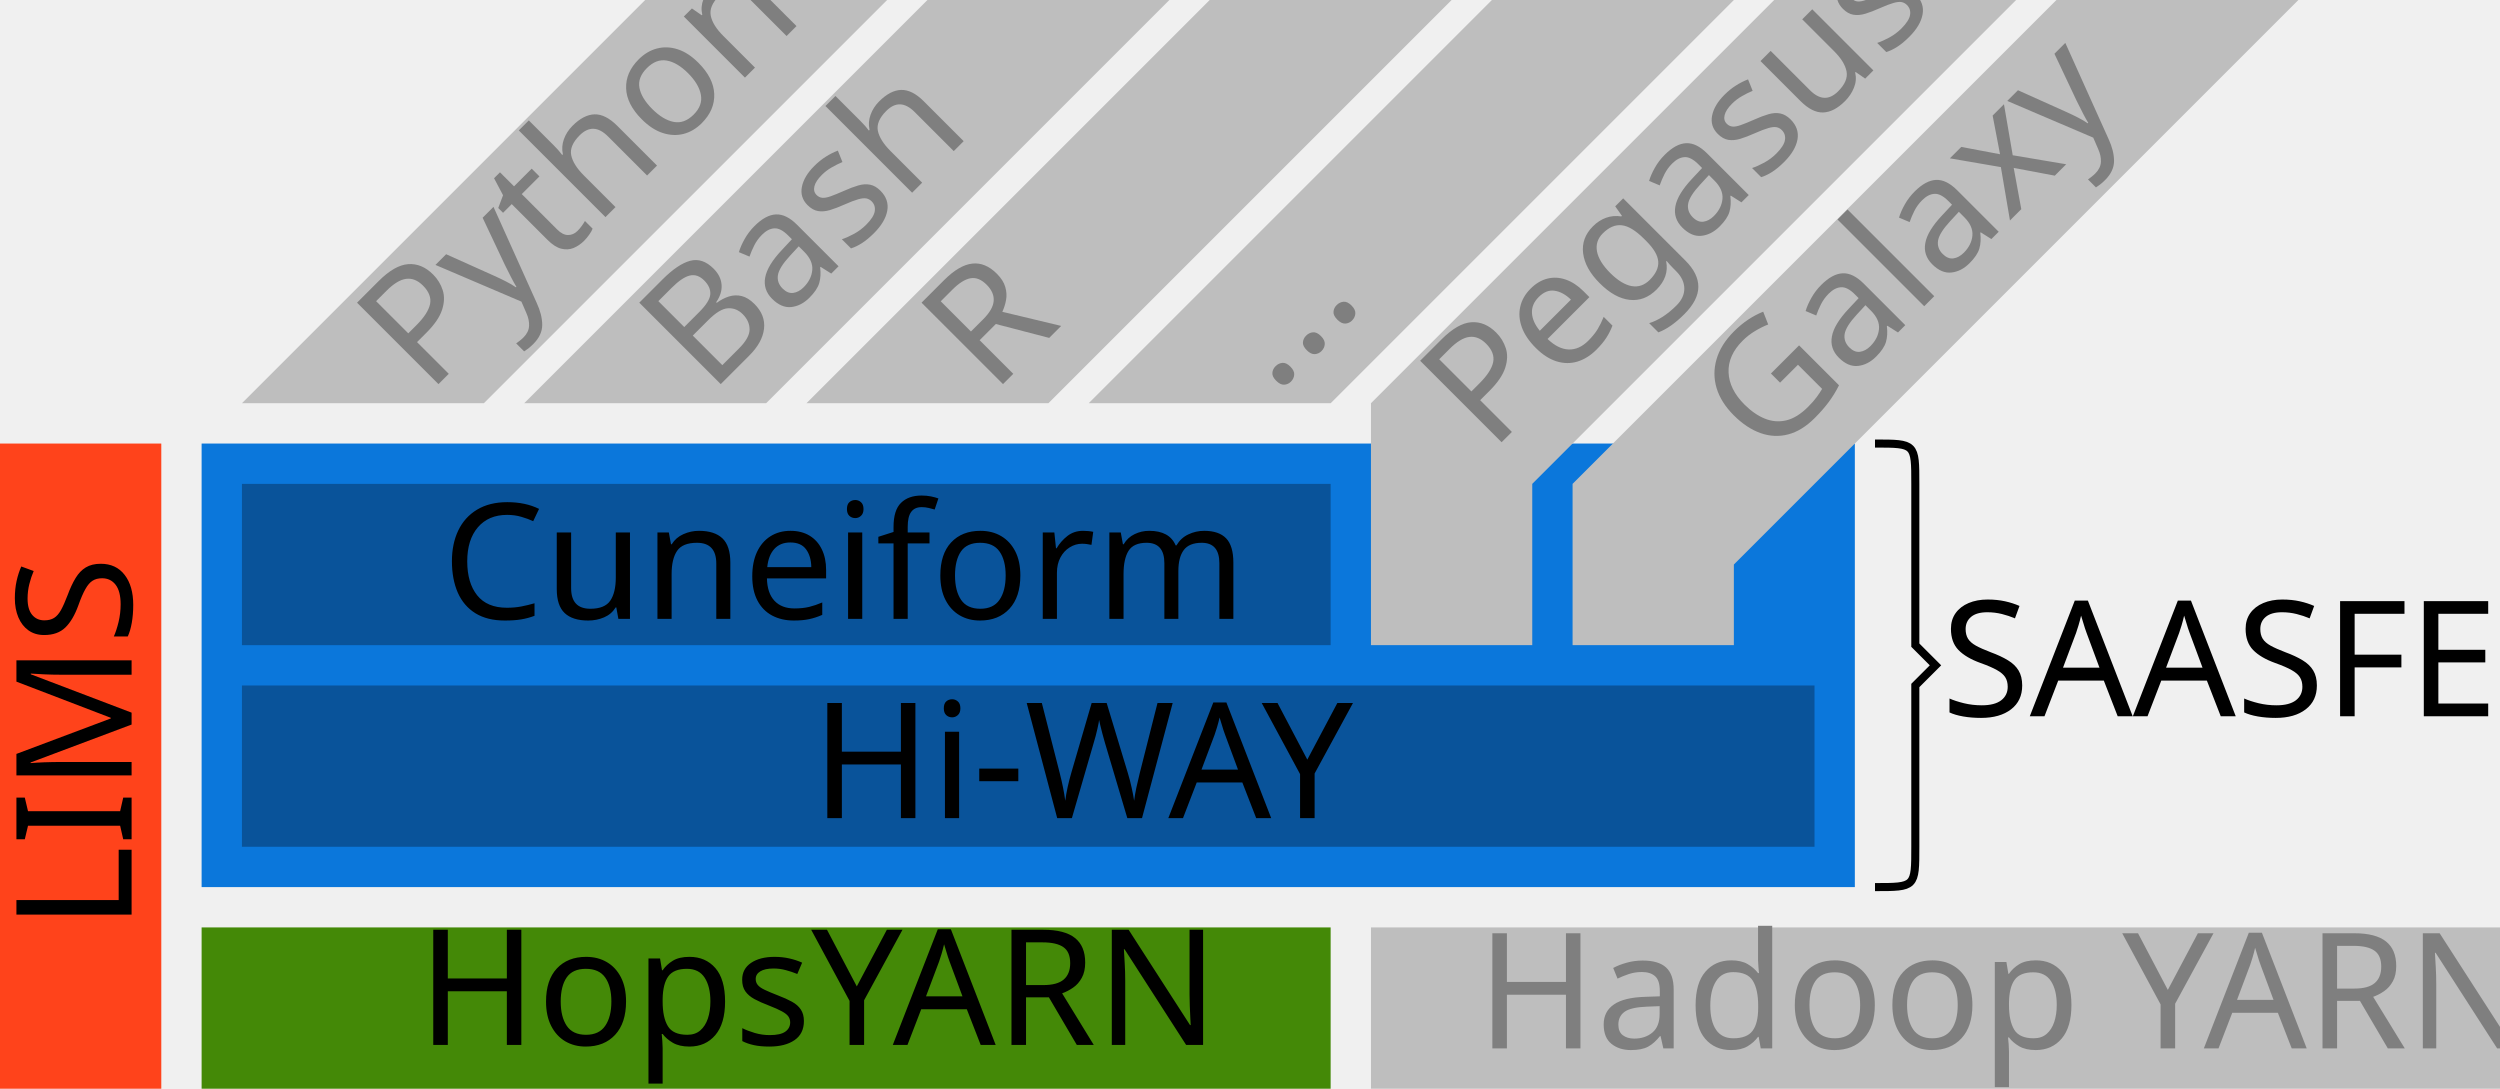
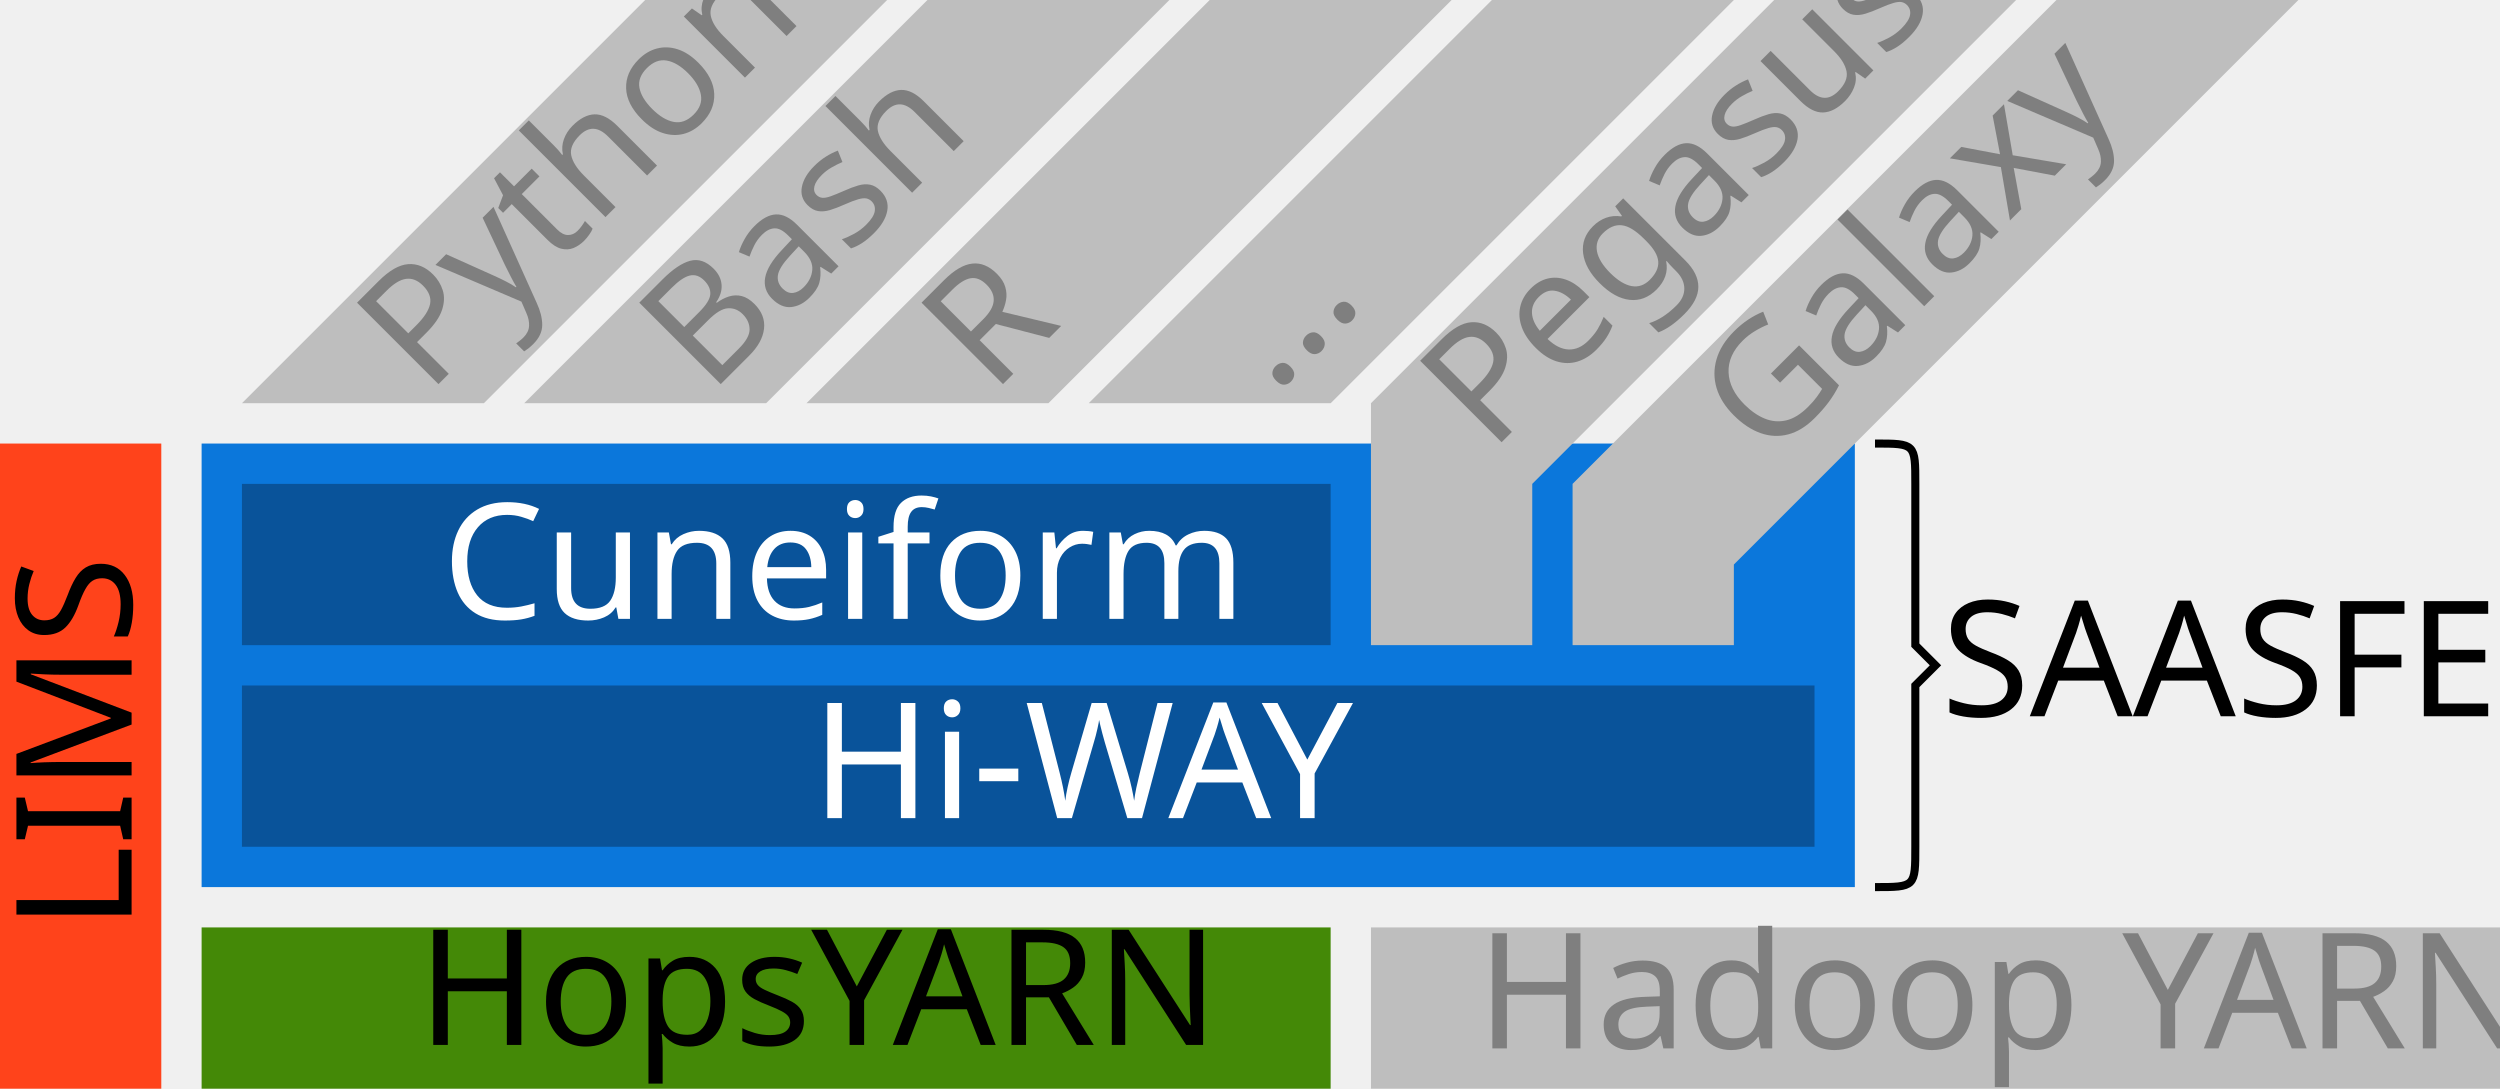
<svg xmlns="http://www.w3.org/2000/svg" xmlns:xlink="http://www.w3.org/1999/xlink" width="620" height="270" id="svg2" version="1.1">
  <defs id="defs4">
    <radialGradient cx="0.265" cy="0.268" fx="0.265" fy="0.268" gradientTransform="scale(0.867801,1.152339)" id="radialGradient1096" r="0.665" xlink:href="#linearGradient1085" />
    <radialGradient cx="-0.336" cy="1.569" fx="-0.336" fy="1.569" gradientTransform="scale(0.751916,1.329935)" id="radialGradient1095" r="2.137" xlink:href="#linearGradient1085" />
    <radialGradient cx="-0.341" cy="-1.175" fx="-0.341" fy="-1.175" gradientTransform="scale(0.751916,1.329935)" id="radialGradient1094" r="2.137" xlink:href="#linearGradient1085" />
    <radialGradient cx="-2.793" cy="-0.032" fx="-2.793" fy="-0.032" id="radialGradient1093" r="2.137" xlink:href="#linearGradient1085" />
    <radialGradient cx="0.861" cy="-0.023" fx="0.861" fy="-0.023" id="radialGradient1092" r="2.137" xlink:href="#linearGradient1085" />
    <radialGradient cx="-0.339" cy="0.863" fx="-0.339" fy="0.863" gradientTransform="scale(0.751916,1.329935)" id="radialGradient1091" r="2.137" xlink:href="#linearGradient1085" />
    <radialGradient cx="-0.341" cy="-1.884" fx="-0.341" fy="-1.884" gradientTransform="scale(0.751916,1.329935)" id="radialGradient1090" r="2.137" xlink:href="#linearGradient1085" />
    <radialGradient cx="-1.854" cy="-0.028" fx="-1.854" fy="-0.028" id="radialGradient1089" r="2.137" xlink:href="#linearGradient1085" />
    <radialGradient cx="1.8" cy="-0.034" fx="1.8" fy="-0.034" id="radialGradient1088" r="2.137" xlink:href="#linearGradient1085" />
    <linearGradient id="linearGradient1085">
      <stop id="stop1086" offset="0" stop-color="#00009f" />
      <stop id="stop1087" offset="1" stop-color="#0000ff" />
    </linearGradient>
  </defs>
  <g id="layer1" transform="translate(-579.3333,-78.02885)">
    <rect style="fill:#0b77db;fill-opacity:1;fill-rule:nonzero;stroke:none" id="rect3804" width="410" height="110" x="50" y="110" transform="translate(579.3333,78.02885)" />
    <rect style="fill:#448907;fill-opacity:1;fill-rule:nonzero;stroke:none" id="rect3895" width="280" height="40" x="629.333" y="308.029" />
    <rect y="188.029" x="579.333" height="160" width="40" id="rect3897" style="fill:#ff431b;fill-opacity:1;fill-rule:nonzero;stroke:none" />
    <rect y="248.029" x="639.333" height="40" width="390" id="rect3877" style="fill:#09539a;fill-opacity:1;fill-rule:nonzero;stroke:none" />
    <rect style="fill:#09539a;fill-opacity:1;fill-rule:nonzero;stroke:none" id="rect3847" width="270" height="40" x="639.333" y="198.029" />
    <path style="fill:#bebebe;fill-opacity:1;stroke:none" d="m 820,141.333 60,0 100,-100 -60,0 z" id="path3857" transform="translate(-180.6667,36.69551)" />
    <g style="stroke-width:1;stroke-miterlimit:4;stroke-dasharray:none" transform="translate(153.2981,-482.8935)" id="g4189">
      </g>
-     <text xml:space="preserve" style="font-size:40px;font-style:normal;font-variant:normal;font-weight:bold;font-stretch:normal;line-height:121%;letter-spacing:0px;word-spacing:0px;fill:#000000;fill-opacity:1;stroke:none;font-family:Calibri;-inkscape-font-specification:Sans Bold" x="780.632" y="280.929" id="text3921">
-       <tspan id="tspan3923" x="780.632" y="280.929" style="font-size:40px;font-weight:normal;fill:#000000;fill-opacity:1;-inkscape-font-specification:Calibri">Hi-WAY</tspan>
+     <text xml:space="preserve" style="font-size:40px;font-style:normal;font-variant:normal;font-weight:bold;font-stretch:normal;line-height:121%;letter-spacing:0px;word-spacing:0px;fill:#ffffff;fill-opacity:1;stroke:none;font-family:Calibri;-inkscape-font-specification:Sans Bold" x="780.632" y="280.929" id="text3921">
+       <tspan id="tspan3923" x="780.632" y="280.929" style="font-size:40px;font-weight:normal;fill:#ffffff;fill-opacity:1;-inkscape-font-specification:Calibri">Hi-WAY</tspan>
    </text>
-     <text id="text3911" y="231.515" x="688.972" style="font-size:40px;font-style:normal;font-variant:normal;font-weight:bold;font-stretch:normal;line-height:121%;letter-spacing:0px;word-spacing:0px;fill:#000000;fill-opacity:1;stroke:none;font-family:Calibri;-inkscape-font-specification:Sans Bold" xml:space="preserve">
-       <tspan style="font-size:40px;font-weight:normal;fill:#000000;fill-opacity:1;-inkscape-font-specification:Calibri" y="231.515" x="688.972" id="tspan3913">Cuneiform</tspan>
+     <text id="text3911" y="231.515" x="688.972" style="font-size:40px;font-style:normal;font-variant:normal;font-weight:bold;font-stretch:normal;line-height:121%;letter-spacing:0px;word-spacing:0px;fill:#ffffff;fill-opacity:1;stroke:none;font-family:Calibri;-inkscape-font-specification:Sans Bold" xml:space="preserve">
+       <tspan style="font-size:40px;font-weight:normal;fill:#ffffff;fill-opacity:1;-inkscape-font-specification:Calibri" y="231.515" x="688.972" id="tspan3913">Cuneiform</tspan>
    </text>
    <text xml:space="preserve" style="font-size:40px;font-style:normal;font-variant:normal;font-weight:normal;font-stretch:normal;line-height:121%;letter-spacing:0px;word-spacing:0px;fill:#000000;fill-opacity:1;stroke:none;font-family:Calibri;-inkscape-font-specification:Calibri" x="682.908" y="337.169" id="text3939">
      <tspan id="tspan3941" x="682.908" y="337.169">HopsYARN</tspan>
    </text>
    <text id="text4397" y="611.97" x="-308.722" style="font-size:40px;font-style:normal;font-variant:normal;font-weight:normal;font-stretch:normal;line-height:121%;letter-spacing:0px;word-spacing:0px;fill:#000000;fill-opacity:1;stroke:none;font-family:Calibri;-inkscape-font-specification:Calibri" xml:space="preserve" transform="matrix(0,-1,1,0,0,0)">
      <tspan y="611.97" x="-308.722" id="tspan4399">LIMS</tspan>
    </text>
    <text xml:space="preserve" style="font-size:40px;font-style:normal;font-variant:normal;font-weight:bold;font-stretch:normal;line-height:121%;letter-spacing:0px;word-spacing:0px;fill:#7f7f7f;fill-opacity:1;stroke:none;font-family:Calibri;-inkscape-font-specification:Sans Bold" x="360.133" y="609.075" id="text3851" transform="matrix(0.7071068,-0.7071068,0.7071068,0.7071068,0,0)">
      <tspan id="tspan3853" x="360.133" y="609.075" style="font-size:40px;font-weight:normal;fill:#7f7f7f;fill-opacity:1;-inkscape-font-specification:Calibri">Python</tspan>
    </text>
    <path id="path3859" d="m 709.333,178.029 60,0 100,-100 -60,0 z" style="fill:#bebebe;fill-opacity:1;stroke:none" />
    <text transform="matrix(0.7071068,-0.7071068,0.7071068,0.7071068,0,0)" id="text3861" y="658.572" x="409.63" style="font-size:40px;font-style:normal;font-variant:normal;font-weight:bold;font-stretch:normal;line-height:121%;letter-spacing:0px;word-spacing:0px;fill:#7f7f7f;fill-opacity:1;stroke:none;font-family:Calibri;-inkscape-font-specification:Sans Bold" xml:space="preserve">
      <tspan style="font-size:40px;font-weight:normal;fill:#7f7f7f;fill-opacity:1;-inkscape-font-specification:Calibri" y="658.572" x="409.63" id="tspan3863">Bash</tspan>
    </text>
    <path style="fill:#bebebe;fill-opacity:1;stroke:none" d="m 779.333,178.029 60,0 100,-100 -60,0 z" id="path3865" />
    <text xml:space="preserve" style="font-size:40px;font-style:normal;font-variant:normal;font-weight:bold;font-stretch:normal;line-height:121%;letter-spacing:0px;word-spacing:0px;fill:#7f7f7f;fill-opacity:1;stroke:none;font-family:Calibri;-inkscape-font-specification:Sans Bold" x="459.128" y="708.07" id="text3867" transform="matrix(0.7071068,-0.7071068,0.7071068,0.7071068,0,0)">
      <tspan id="tspan3869" x="459.128" y="708.07" style="font-size:40px;font-weight:normal;fill:#7f7f7f;fill-opacity:1;-inkscape-font-specification:Calibri">R</tspan>
    </text>
    <path id="path3871" d="m 849.333,178.029 60,0 100,-100 -60,0 z" style="fill:#bebebe;fill-opacity:1;stroke:none" />
    <text transform="matrix(0.7071068,-0.7071068,0.7071068,0.7071068,0,0)" id="text3873" y="757.567" x="508.625" style="font-size:40px;font-style:normal;font-variant:normal;font-weight:bold;font-stretch:normal;line-height:121%;letter-spacing:0px;word-spacing:0px;fill:#7f7f7f;fill-opacity:1;stroke:none;font-family:Calibri;-inkscape-font-specification:Sans Bold" xml:space="preserve">
      <tspan style="font-size:40px;font-weight:normal;fill:#7f7f7f;fill-opacity:1;-inkscape-font-specification:Calibri" y="757.567" x="508.625" id="tspan3875">...</tspan>
    </text>
    <path style="fill:#bebebe;fill-opacity:1;stroke:none" d="m 919.333,238.029 40,0 0,-40 120,-120 -60,0 -100,100 z" id="path3879" />
    <path id="path3881" d="m 969.333,238.029 40,0 0,-20 140,-140 -60,0 -120,120 z" style="fill:#bebebe;fill-opacity:1;stroke:none" />
    <text id="text3889" y="255.666" x="1060.762" style="font-size:40px;font-style:normal;font-variant:normal;font-weight:bold;font-stretch:normal;line-height:121%;letter-spacing:0px;word-spacing:0px;fill:#000000;fill-opacity:1;stroke:none;font-family:Calibri;-inkscape-font-specification:Sans Bold" xml:space="preserve">
      <tspan style="font-size:40px;font-weight:normal;fill:#000000;fill-opacity:1;-inkscape-font-specification:Calibri" y="255.666" x="1060.762" id="tspan3891">SAASFEE</tspan>
    </text>
    <text xml:space="preserve" style="font-size:40px;font-style:normal;font-variant:normal;font-weight:bold;font-stretch:normal;line-height:121%;letter-spacing:0px;word-spacing:0px;fill:#7f7f7f;fill-opacity:1;stroke:none;font-family:Calibri;-inkscape-font-specification:Sans Bold" x="536.375" y="805.697" id="text3929" transform="matrix(0.7071068,-0.7071068,0.7071068,0.7071068,0,0)">
      <tspan id="tspan3931" x="536.375" y="805.697" style="font-size:40px;font-weight:normal;fill:#7f7f7f;fill-opacity:1;-inkscape-font-specification:Calibri">Pegasus</tspan>
    </text>
    <text xml:space="preserve" style="font-size:40px;font-style:normal;font-variant:normal;font-weight:bold;font-stretch:normal;line-height:121%;letter-spacing:0px;word-spacing:0px;fill:#7f7f7f;fill-opacity:1;stroke:none;font-family:Calibri;-inkscape-font-specification:Sans Bold" x="583.248" y="855.96" id="text3933" transform="matrix(0.7071068,-0.7071068,0.7071068,0.7071068,0,0)">
      <tspan id="tspan3935" x="583.248" y="855.96" style="font-size:40px;font-weight:normal;fill:#7f7f7f;fill-opacity:1;-inkscape-font-specification:Calibri">Galaxy</tspan>
    </text>
    <rect y="308.029" x="919.333" height="40" width="280" id="rect3033" style="fill:#bebebe;fill-opacity:1;fill-rule:nonzero;stroke:none" />
    <text id="text3035" y="338.039" x="945.564" style="font-size:40px;font-style:normal;font-variant:normal;font-weight:normal;font-stretch:normal;line-height:121%;letter-spacing:0px;word-spacing:0px;fill:#7f7f7f;fill-opacity:1;stroke:none;font-family:Calibri;-inkscape-font-specification:Calibri" xml:space="preserve">
      <tspan y="338.039" x="945.564" id="tspan3037">Hadoop YARN</tspan>
    </text>
    <path style="fill:none;stroke:#000000;stroke-width:2;stroke-linecap:butt;stroke-linejoin:miter;stroke-miterlimit:4;stroke-opacity:1;stroke-dasharray:none" d="m 1044.333,188.029 0,0 c 10,0 10,0 10,10 l 0,40 5,5 -5,5 0,40 c 0,10 0,10 -10,10" id="path3806" />
  </g>
</svg>
